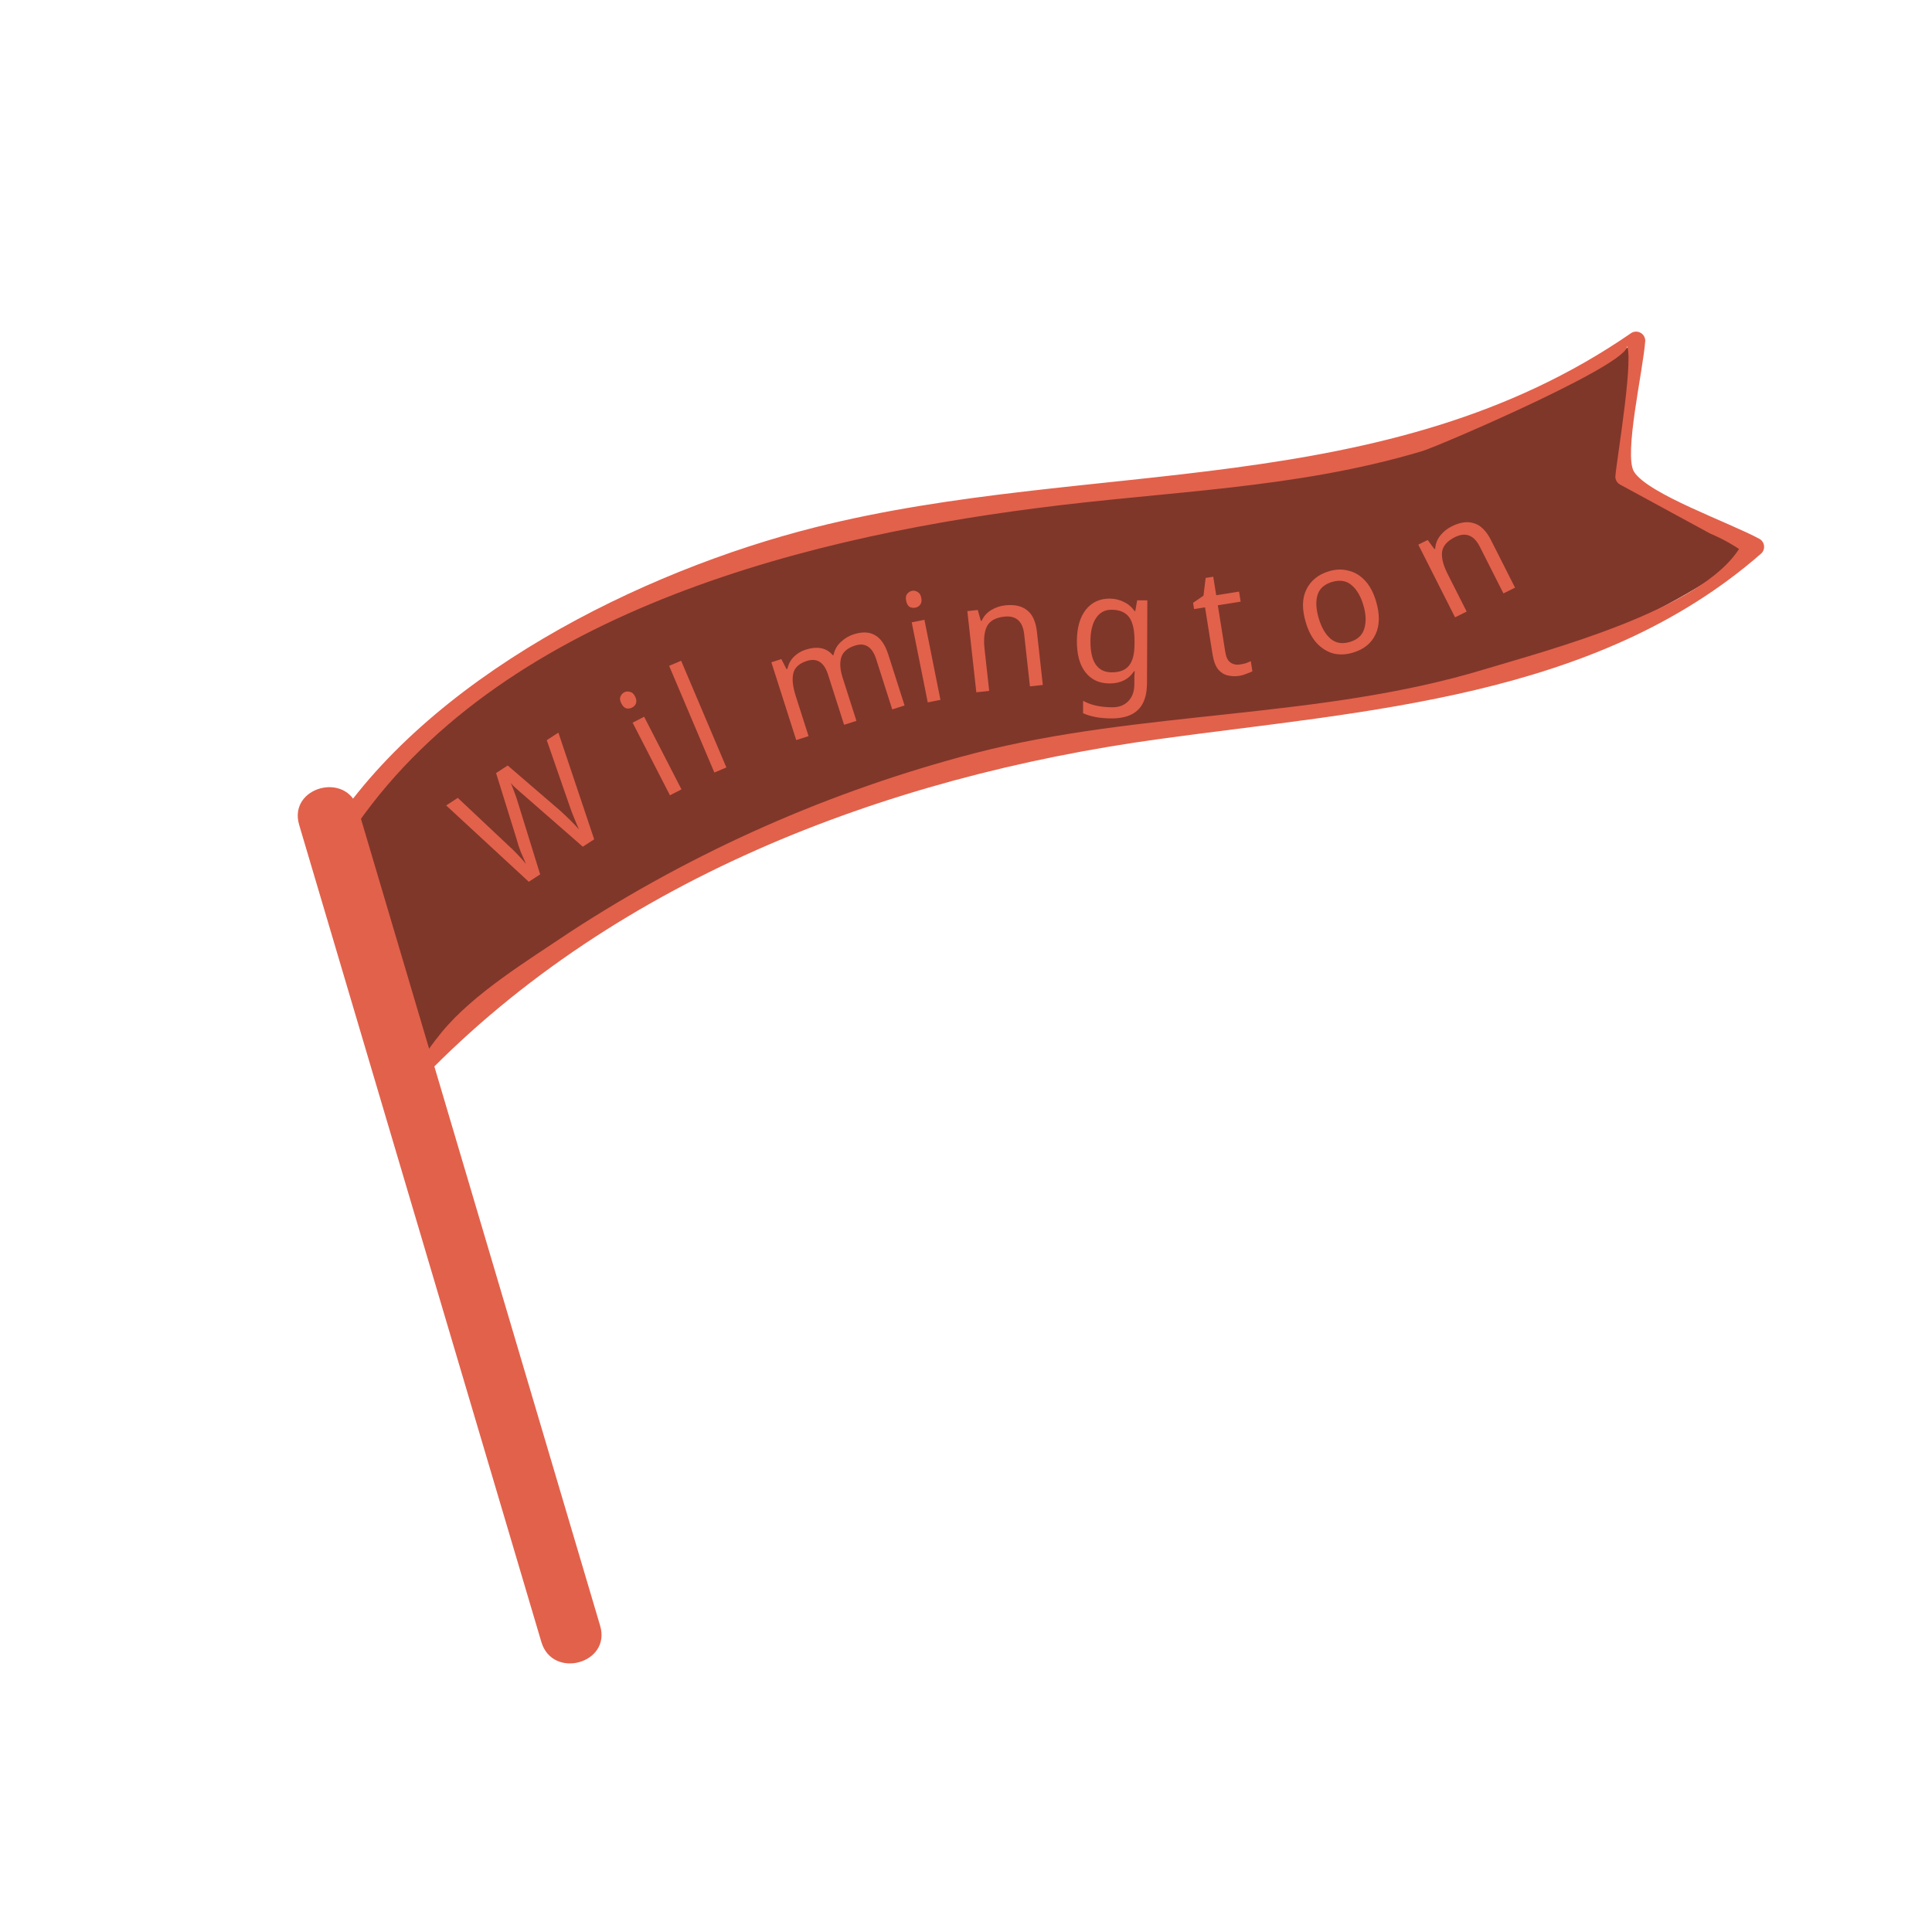
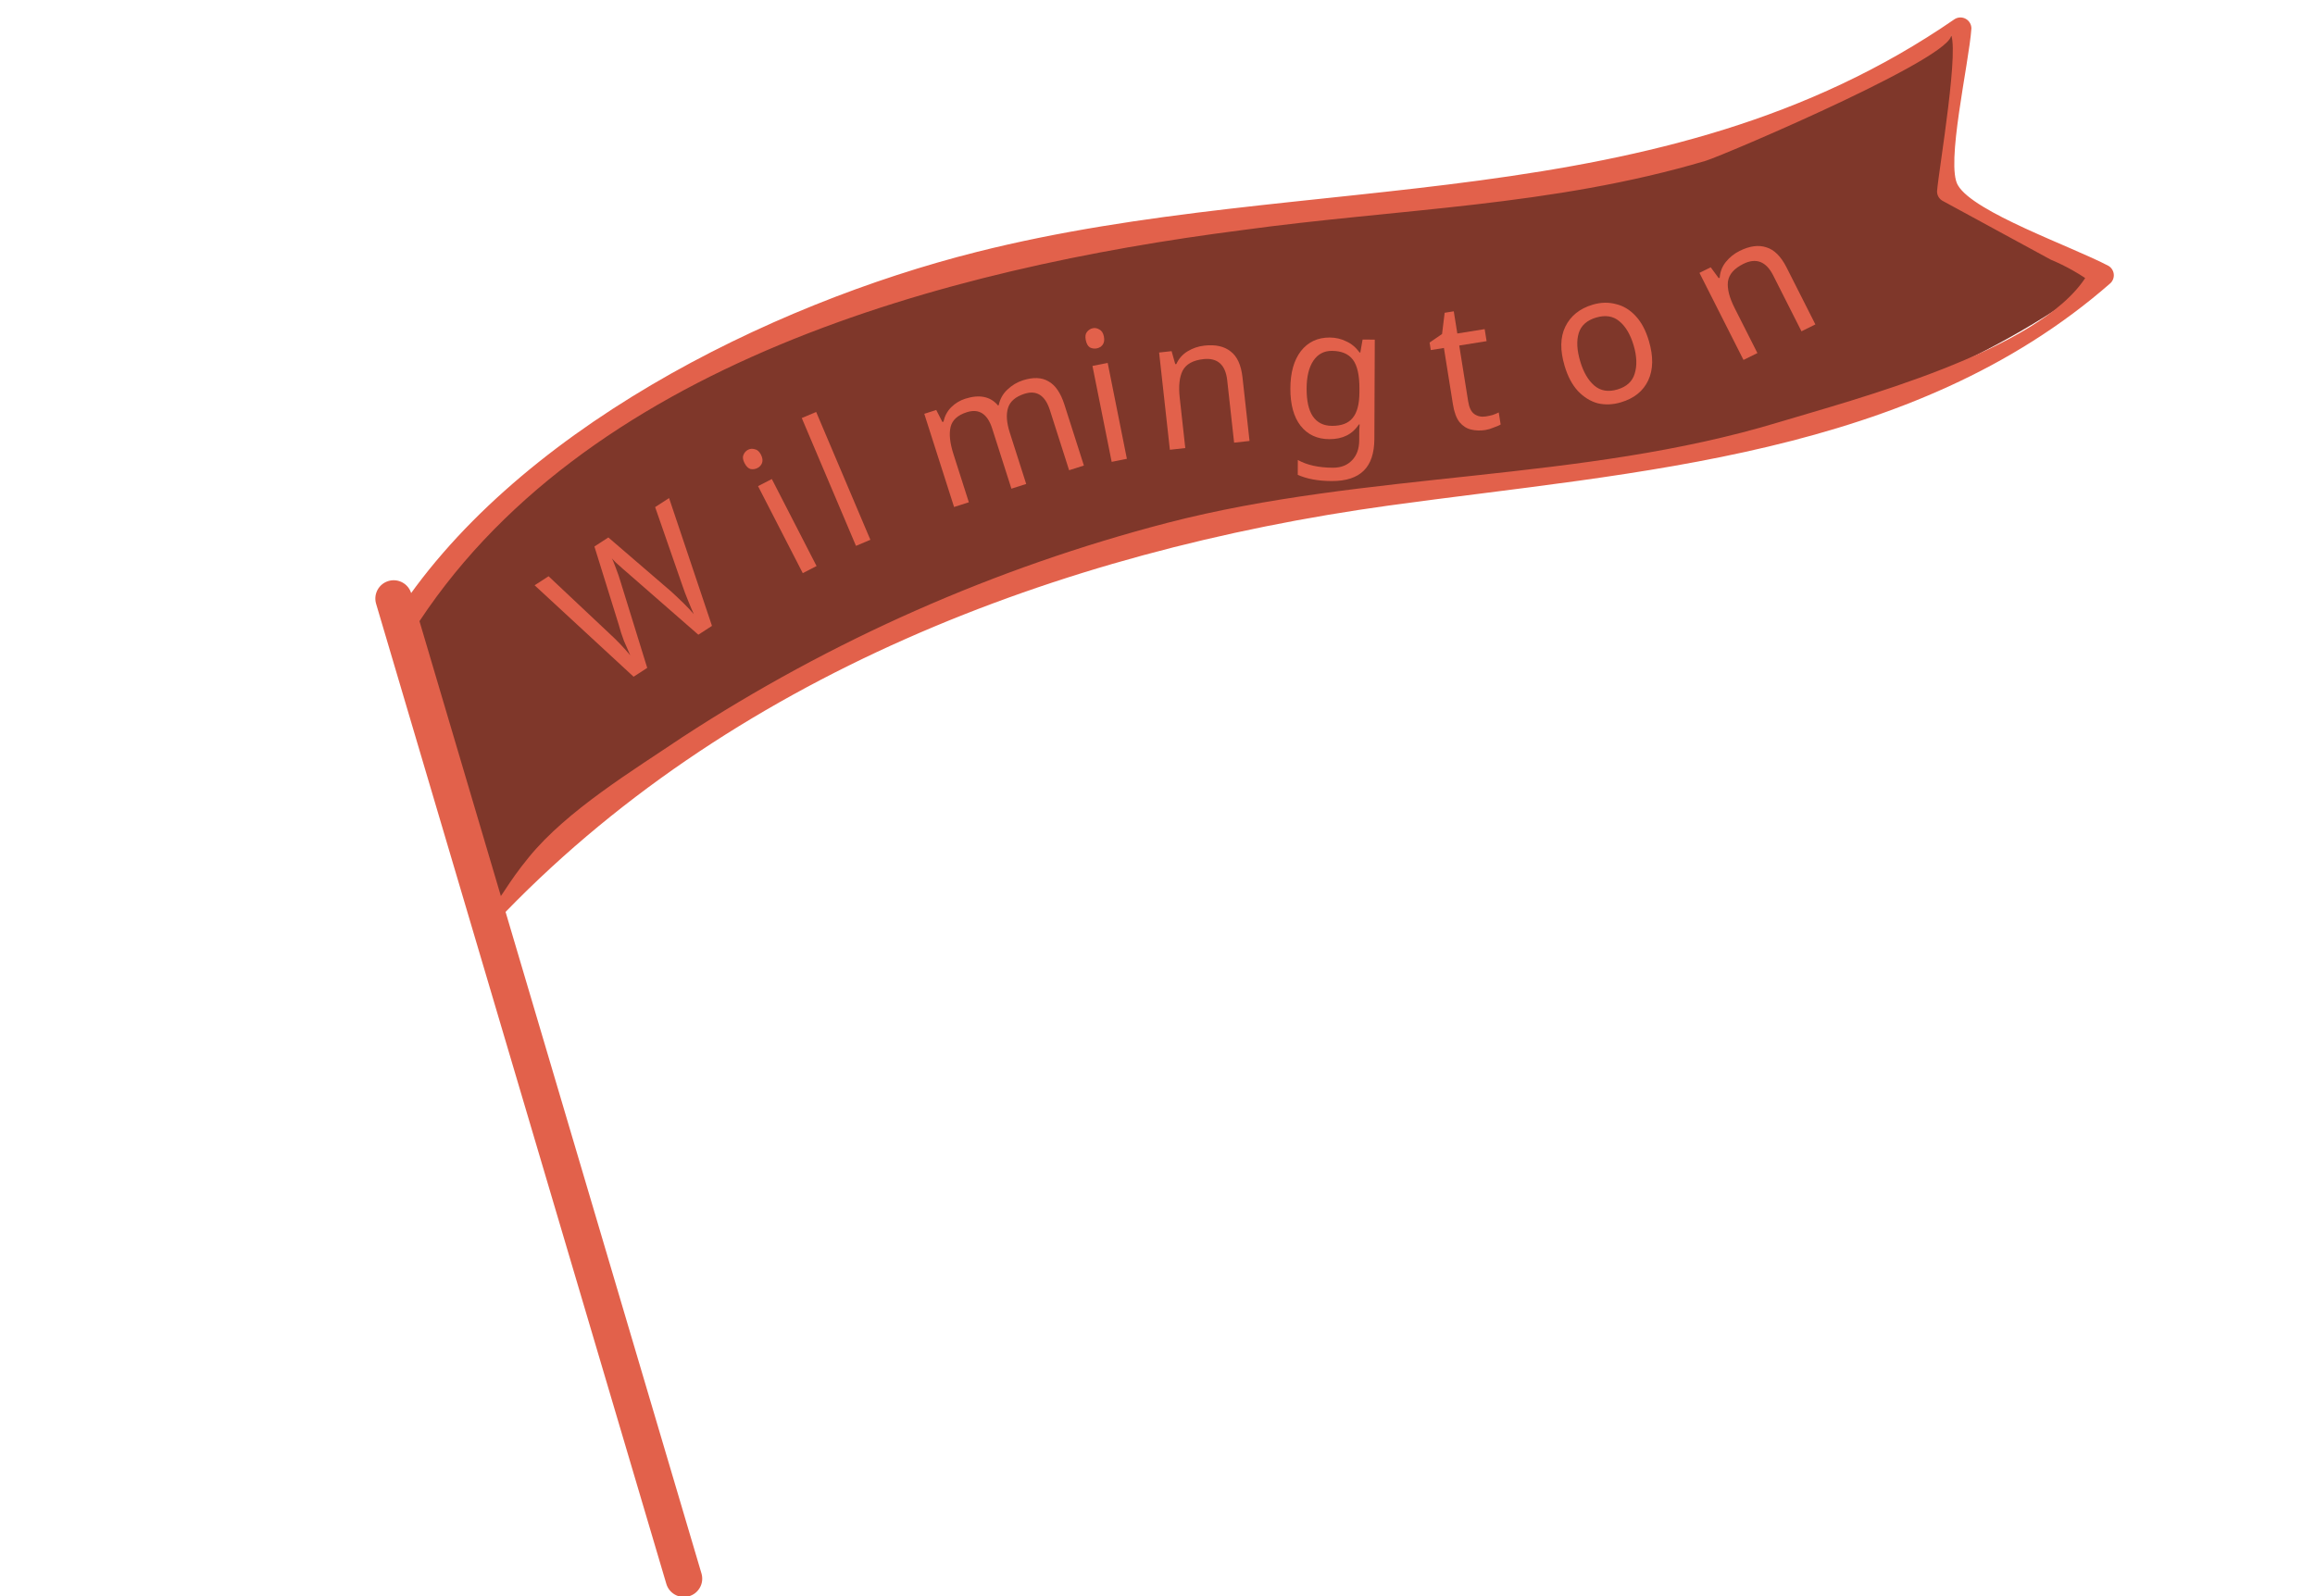
- <svg xmlns="http://www.w3.org/2000/svg" id="Layer_1" data-name="Layer 1" viewBox="0 0 95 95">
+ <svg xmlns="http://www.w3.org/2000/svg" id="Layer_1" data-name="Layer 1" viewBox="0 0 95 65.51">
  <defs>
    <style>.cls-1{fill:#7f372a;}.cls-2,.cls-3{fill:#e2614b;}.cls-3{font-size:7.5px;font-family:Big John;}</style>
  </defs>
-   <path class="cls-1" d="M16.5,41.32s5.92-9.71,23.42-14.9A133.33,133.33,0,0,1,59.5,23.75s12.6-.87,21-7l-0.52,6.67,6.36,3.46s-5.55,5-18.18,7.74c0,0-17.72,1.57-22.59,3.62,0,0-16.09,4.46-25.5,14.94Z" />
-   <path class="cls-2" d="M16.89,41.54c6.94-11.08,22-15,34.05-16.55,6.47-.85,12.72-0.93,19-2.81,0.83-.25,11-4.62,10-5.27,0.48,0.31-.45,5.7-0.51,6.52a0.44,0.44,0,0,0,.22.39l4.45,2.42a8.33,8.33,0,0,1,1.76,1c-0.07-.12.08-0.94-0.29-0.34C83.72,30,76,32,73,32.91c-8.14,2.47-16.86,2-25.09,4.13A67.58,67.58,0,0,0,28,45.85c-2,1.35-4.73,3-6.3,4.93-1.76,2.14-1.16,2.7-2-.14l-2.8-9.45a0.45,0.45,0,0,0-.87.24L19.58,53.3a0.45,0.45,0,0,0,.75.2C29.85,43.35,43.48,38.2,57,36.34c10.16-1.4,21.47-2,29.61-9.13a0.45,0.45,0,0,0-.09-0.71c-1.49-.81-5.47-2.2-6.17-3.3-0.52-.83.45-5,0.55-6.44a0.45,0.45,0,0,0-.68-0.39c-12.09,8.35-26.56,6.14-40.14,9.56-8.54,2.15-19.1,7.37-24,15.16A0.45,0.45,0,0,0,16.89,41.54Z" />
-   <text class="cls-3" transform="translate(24.78 44.15) rotate(-32.98) scale(0.97 1)">W</text>
-   <text class="cls-3" transform="translate(32.39 39.39) rotate(-27.2) scale(0.97 1)">i</text>
-   <text class="cls-3" transform="matrix(0.9, -0.38, 0.39, 0.92, 34.55, 38.23)">l</text>
-   <text class="cls-3" transform="translate(38.56 36.58) rotate(-17.72) scale(0.97 1)">m</text>
-   <text class="cls-3" transform="translate(45.01 34.66) rotate(-11.32) scale(0.97 1)">i</text>
-   <text class="cls-3" transform="translate(47.39 34.11) rotate(-6.31) scale(0.97 1)">n</text>
-   <text class="cls-3" transform="translate(52.55 33.52) rotate(0.24) scale(0.97 1)">g</text>
-   <text class="cls-3" transform="translate(59.15 33.44) rotate(-9.08) scale(0.97 1)">t</text>
-   <text class="cls-3" transform="translate(64.4 32.64) rotate(-16.5) scale(0.97 1)">o</text>
-   <text class="cls-3" transform="matrix(0.87, -0.43, 0.45, 0.89, 70.99, 30.63)">n</text>
-   <path class="cls-2" d="M14.71,40.56L26.62,80.74c0.55,1.85,3.44,1.06,2.89-.8L17.6,39.76c-0.55-1.85-3.44-1.06-2.89.8h0Z" />
+   <path class="cls-1" d="M16.5,25.73S22.42,16,39.92,10.84A133.33,133.33,0,0,1,59.5,8.16s12.6-.87,21-7L79.93,7.84l6.36,3.46s-5.55,5-18.18,7.74c0,0-17.72,1.57-22.59,3.62,0,0-16.09,4.46-25.5,14.94Z" />
+   <path class="cls-2" d="M16.89,26c6.94-11.08,22-15,34.05-16.55C57.4,8.56,63.66,8.48,70,6.6,70.8,6.35,81,2,80,1.33c0.48,0.31-.45,5.7-0.51,6.52a0.44,0.44,0,0,0,.22.39l4.45,2.42a8.33,8.33,0,0,1,1.76,1c-0.07-.12.08-0.94-0.29-0.34C83.72,14.42,76,16.42,73,17.33c-8.14,2.47-16.86,2-25.09,4.13A67.58,67.58,0,0,0,28,30.26c-2,1.35-4.73,3-6.3,4.93-1.76,2.14-1.16,2.7-2-.14l-2.8-9.45a0.45,0.45,0,0,0-.87.24l3.52,11.86a0.45,0.45,0,0,0,.75.2C29.85,27.77,43.48,22.62,57,20.75c10.16-1.4,21.47-2,29.61-9.13a0.45,0.45,0,0,0-.09-0.71C85,10.11,81,8.72,80.35,7.61c-0.52-.83.45-5,0.55-6.44A0.45,0.45,0,0,0,80.22.78C68.13,9.13,53.66,6.92,40.09,10.34c-8.54,2.15-19.1,7.37-24,15.16A0.45,0.45,0,0,0,16.89,26Z" />
+   <text class="cls-3" transform="translate(24.78 28.57) rotate(-32.98) scale(0.97 1)">W</text>
+   <text class="cls-3" transform="translate(32.39 23.81) rotate(-27.2) scale(0.97 1)">i</text>
+   <text class="cls-3" transform="matrix(0.9, -0.38, 0.39, 0.92, 34.55, 22.65)">l</text>
+   <text class="cls-3" transform="translate(38.56 21) rotate(-17.72) scale(0.97 1)">m</text>
+   <text class="cls-3" transform="translate(45.01 19.08) rotate(-11.32) scale(0.97 1)">i</text>
+   <text class="cls-3" transform="translate(47.39 18.53) rotate(-6.31) scale(0.97 1)">n</text>
+   <text class="cls-3" transform="translate(52.55 17.94) rotate(0.24) scale(0.97 1)">g</text>
+   <text class="cls-3" transform="translate(59.15 17.86) rotate(-9.08) scale(0.97 1)">t</text>
+   <text class="cls-3" transform="translate(64.4 17.06) rotate(-16.5) scale(0.97 1)">o</text>
+   <text class="cls-3" transform="matrix(0.87, -0.43, 0.45, 0.89, 70.99, 15.05)">n</text>
+   <path class="cls-2" d="M15.43,24.77L27.34,65a0.75,0.75,0,0,0,1.45-.4L16.88,24.37a0.75,0.75,0,0,0-1.45.4h0Z" />
</svg>
